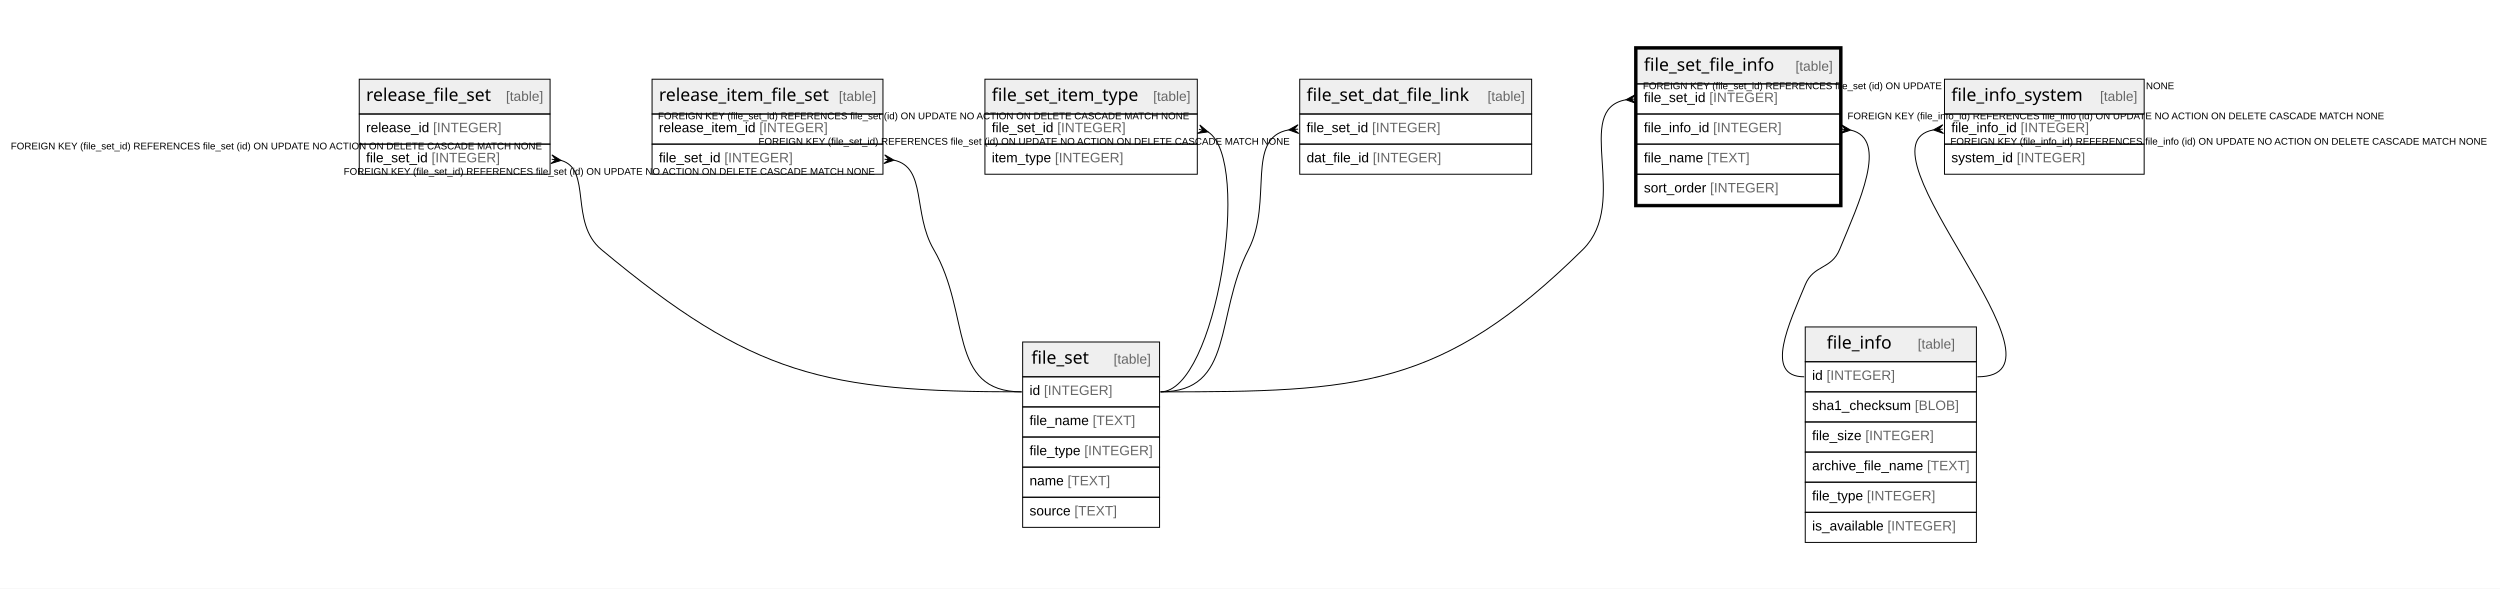
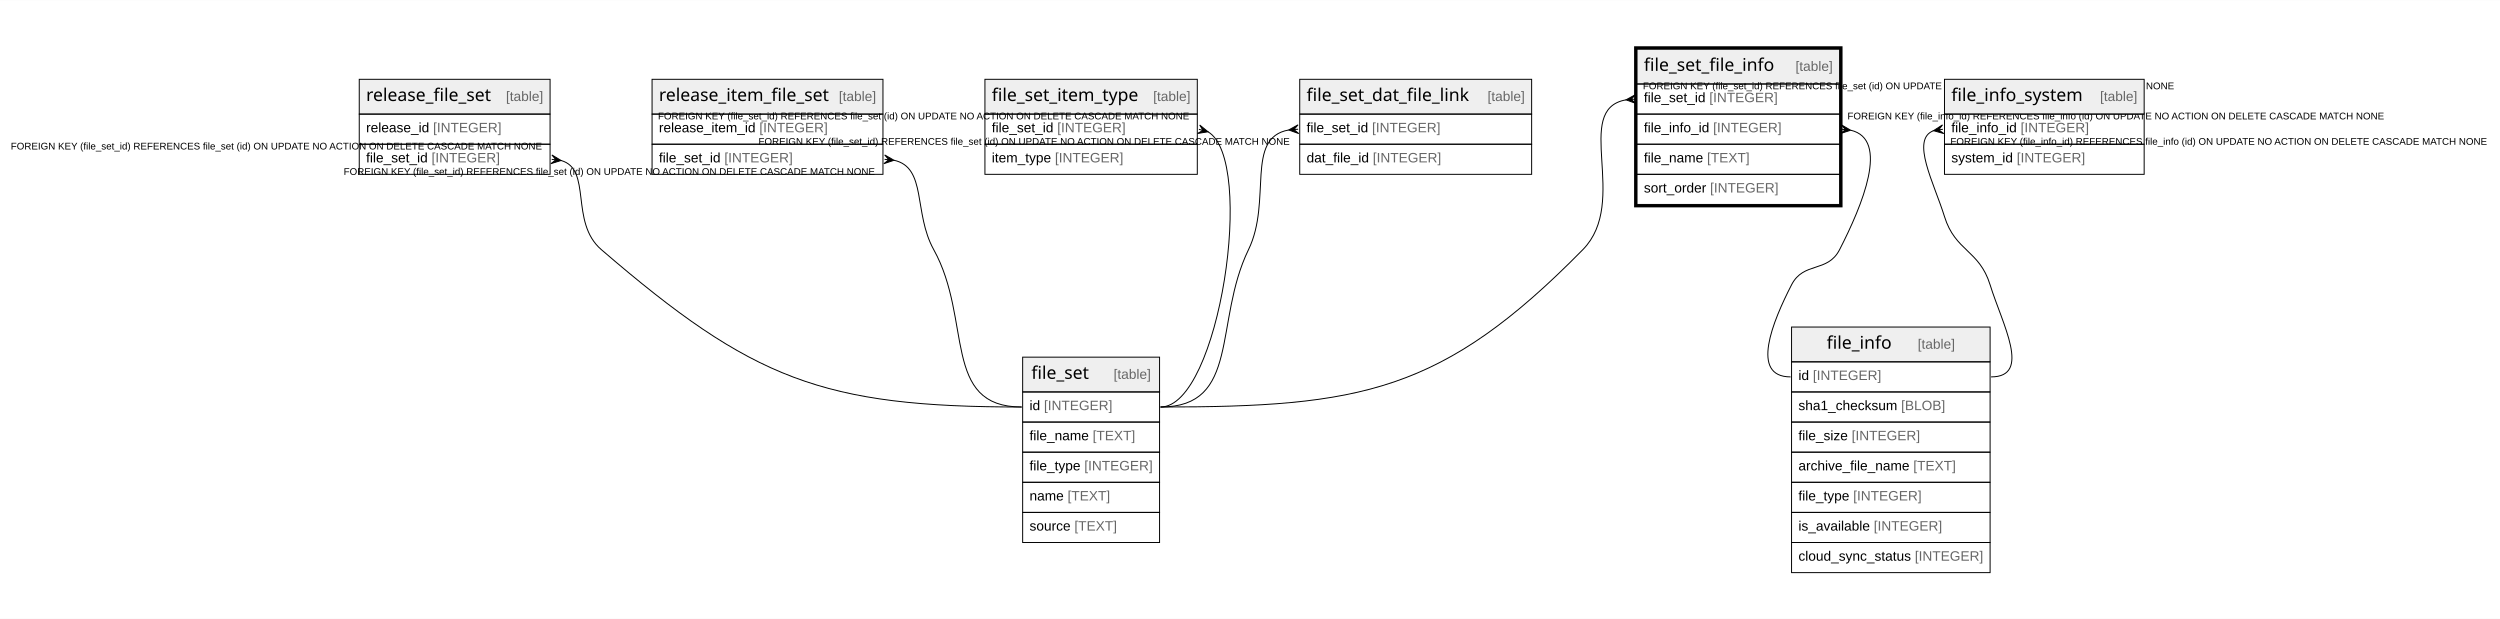
- <svg xmlns="http://www.w3.org/2000/svg" width="2557pt" height="602pt" viewBox="0.00 0.00 2557.16 602.00">
-   <g id="graph0" class="graph" transform="scale(1 1) rotate(0) translate(4 598)">
-     <polygon fill="white" stroke="none" points="-4,4 -4,-598 2553.16,-598 2553.16,4 -4,4" />
+ <svg xmlns="http://www.w3.org/2000/svg" width="2557pt" height="633pt" viewBox="0.00 0.00 2557.16 632.80">
+   <g id="graph0" class="graph" transform="scale(1 1) rotate(0) translate(4 628.8)">
+     <polygon fill="white" stroke="none" points="-4,4 -4,-628.8 2553.16,-628.8 2553.16,4 -4,4" />
    <g id="node1" class="node">
-       <polygon fill="#efefef" stroke="none" points="1670.45,-512.2 1670.45,-547.8 1877.67,-547.8 1877.67,-512.2 1670.45,-512.2" />
-       <polygon fill="none" stroke="black" points="1670.45,-512.2 1670.45,-547.8 1877.67,-547.8 1877.67,-512.2 1670.45,-512.2" />
-       <text text-anchor="start" x="1677.45" y="-525.6" font-family="Arial Bold" font-size="18.00">file_set_file_info</text>
-       <text text-anchor="start" x="1801.41" y="-525.6" font-family="Arial" font-size="14.00">    </text>
-       <text text-anchor="start" x="1832.53" y="-525.6" font-family="Arial" font-size="14.00" fill="#666666">[table]</text>
+       <polygon fill="#efefef" stroke="none" points="1670.45,-543 1670.45,-578.6 1877.67,-578.6 1877.67,-543 1670.45,-543" />
+       <polygon fill="none" stroke="black" points="1670.45,-543 1670.45,-578.6 1877.67,-578.6 1877.67,-543 1670.45,-543" />
+       <text text-anchor="start" x="1677.45" y="-556.4" font-family="Arial Bold" font-size="18.00">file_set_file_info</text>
+       <text text-anchor="start" x="1801.41" y="-556.4" font-family="Arial" font-size="14.00">    </text>
+       <text text-anchor="start" x="1832.53" y="-556.4" font-family="Arial" font-size="14.00" fill="#666666">[table]</text>
+       <polygon fill="none" stroke="black" points="1670.45,-512.2 1670.45,-543 1877.67,-543 1877.67,-512.2 1670.45,-512.2" />
+       <text text-anchor="start" x="1677.45" y="-524.4" font-family="Arial" font-size="14.00">file_set_id </text>
+       <text text-anchor="start" x="1744.38" y="-524.4" font-family="Arial" font-size="14.00" fill="#666666">[INTEGER]</text>
      <polygon fill="none" stroke="black" points="1670.45,-481.4 1670.45,-512.2 1877.67,-512.2 1877.67,-481.4 1670.45,-481.4" />
-       <text text-anchor="start" x="1677.45" y="-493.6" font-family="Arial" font-size="14.00">file_set_id </text>
-       <text text-anchor="start" x="1744.38" y="-493.6" font-family="Arial" font-size="14.00" fill="#666666">[INTEGER]</text>
+       <text text-anchor="start" x="1677.45" y="-493.6" font-family="Arial" font-size="14.00">file_info_id </text>
+       <text text-anchor="start" x="1748.28" y="-493.6" font-family="Arial" font-size="14.00" fill="#666666">[INTEGER]</text>
      <polygon fill="none" stroke="black" points="1670.45,-450.6 1670.45,-481.4 1877.67,-481.4 1877.67,-450.6 1670.45,-450.6" />
-       <text text-anchor="start" x="1677.45" y="-462.8" font-family="Arial" font-size="14.00">file_info_id </text>
-       <text text-anchor="start" x="1748.28" y="-462.8" font-family="Arial" font-size="14.00" fill="#666666">[INTEGER]</text>
+       <text text-anchor="start" x="1677.45" y="-462.8" font-family="Arial" font-size="14.00">file_name </text>
+       <text text-anchor="start" x="1742.04" y="-462.8" font-family="Arial" font-size="14.00" fill="#666666">[TEXT]</text>
      <polygon fill="none" stroke="black" points="1670.45,-419.8 1670.45,-450.6 1877.67,-450.6 1877.67,-419.8 1670.45,-419.8" />
-       <text text-anchor="start" x="1677.45" y="-432" font-family="Arial" font-size="14.00">file_name </text>
-       <text text-anchor="start" x="1742.04" y="-432" font-family="Arial" font-size="14.00" fill="#666666">[TEXT]</text>
-       <polygon fill="none" stroke="black" points="1670.45,-389 1670.45,-419.8 1877.67,-419.8 1877.67,-389 1670.45,-389" />
-       <text text-anchor="start" x="1677.45" y="-401.2" font-family="Arial" font-size="14.00">sort_order </text>
-       <text text-anchor="start" x="1745.15" y="-401.2" font-family="Arial" font-size="14.00" fill="#666666">[INTEGER]</text>
-       <polygon fill="none" stroke="black" stroke-width="3" points="1668.95,-387.5 1668.95,-549.3 1879.17,-549.3 1879.17,-387.5 1668.95,-387.5" />
+       <text text-anchor="start" x="1677.45" y="-432" font-family="Arial" font-size="14.00">sort_order </text>
+       <text text-anchor="start" x="1745.15" y="-432" font-family="Arial" font-size="14.00" fill="#666666">[INTEGER]</text>
+       <polygon fill="none" stroke="black" stroke-width="3" points="1668.95,-418.3 1668.95,-580.1 1879.17,-580.1 1879.17,-418.3 1668.95,-418.3" />
    </g>
    <g id="node2" class="node">
-       <polygon fill="#efefef" stroke="none" points="1042.04,-212.6 1042.04,-248.2 1182.08,-248.2 1182.08,-212.6 1042.04,-212.6" />
-       <polygon fill="none" stroke="black" points="1042.04,-212.6 1042.04,-248.2 1182.08,-248.2 1182.08,-212.6 1042.04,-212.6" />
-       <text text-anchor="start" x="1050.94" y="-226" font-family="Arial Bold" font-size="18.00">file_set</text>
-       <text text-anchor="start" x="1103.92" y="-226" font-family="Arial" font-size="14.00">    </text>
-       <text text-anchor="start" x="1135.04" y="-226" font-family="Arial" font-size="14.00" fill="#666666">[table]</text>
-       <polygon fill="none" stroke="black" points="1042.04,-181.8 1042.04,-212.6 1182.08,-212.6 1182.08,-181.8 1042.04,-181.8" />
-       <text text-anchor="start" x="1049.04" y="-194" font-family="Arial" font-size="14.00">id </text>
-       <text text-anchor="start" x="1063.82" y="-194" font-family="Arial" font-size="14.00" fill="#666666">[INTEGER]</text>
-       <polygon fill="none" stroke="black" points="1042.04,-151 1042.04,-181.8 1182.08,-181.8 1182.08,-151 1042.04,-151" />
-       <text text-anchor="start" x="1049.04" y="-163.2" font-family="Arial" font-size="14.00">file_name </text>
-       <text text-anchor="start" x="1113.63" y="-163.2" font-family="Arial" font-size="14.00" fill="#666666">[TEXT]</text>
-       <polygon fill="none" stroke="black" points="1042.04,-120.2 1042.04,-151 1182.08,-151 1182.08,-120.2 1042.04,-120.2" />
-       <text text-anchor="start" x="1049.04" y="-132.4" font-family="Arial" font-size="14.00">file_type </text>
-       <text text-anchor="start" x="1105.07" y="-132.4" font-family="Arial" font-size="14.00" fill="#666666">[INTEGER]</text>
-       <polygon fill="none" stroke="black" points="1042.04,-89.4 1042.04,-120.2 1182.08,-120.2 1182.08,-89.4 1042.04,-89.4" />
-       <text text-anchor="start" x="1049.04" y="-101.6" font-family="Arial" font-size="14.00">name </text>
-       <text text-anchor="start" x="1087.95" y="-101.6" font-family="Arial" font-size="14.00" fill="#666666">[TEXT]</text>
-       <polygon fill="none" stroke="black" points="1042.04,-58.6 1042.04,-89.4 1182.08,-89.4 1182.08,-58.6 1042.04,-58.6" />
-       <text text-anchor="start" x="1049.04" y="-70.8" font-family="Arial" font-size="14.00">source </text>
-       <text text-anchor="start" x="1094.95" y="-70.8" font-family="Arial" font-size="14.00" fill="#666666">[TEXT]</text>
+       <polygon fill="#efefef" stroke="none" points="1042.04,-228 1042.04,-263.6 1182.08,-263.6 1182.08,-228 1042.04,-228" />
+       <polygon fill="none" stroke="black" points="1042.04,-228 1042.04,-263.6 1182.08,-263.6 1182.08,-228 1042.04,-228" />
+       <text text-anchor="start" x="1050.94" y="-241.4" font-family="Arial Bold" font-size="18.00">file_set</text>
+       <text text-anchor="start" x="1103.92" y="-241.4" font-family="Arial" font-size="14.00">    </text>
+       <text text-anchor="start" x="1135.04" y="-241.4" font-family="Arial" font-size="14.00" fill="#666666">[table]</text>
+       <polygon fill="none" stroke="black" points="1042.04,-197.2 1042.04,-228 1182.08,-228 1182.08,-197.2 1042.04,-197.2" />
+       <text text-anchor="start" x="1049.04" y="-209.4" font-family="Arial" font-size="14.00">id </text>
+       <text text-anchor="start" x="1063.82" y="-209.4" font-family="Arial" font-size="14.00" fill="#666666">[INTEGER]</text>
+       <polygon fill="none" stroke="black" points="1042.04,-166.4 1042.04,-197.2 1182.08,-197.2 1182.08,-166.4 1042.04,-166.4" />
+       <text text-anchor="start" x="1049.04" y="-178.6" font-family="Arial" font-size="14.00">file_name </text>
+       <text text-anchor="start" x="1113.63" y="-178.6" font-family="Arial" font-size="14.00" fill="#666666">[TEXT]</text>
+       <polygon fill="none" stroke="black" points="1042.04,-135.6 1042.04,-166.4 1182.08,-166.4 1182.08,-135.6 1042.04,-135.6" />
+       <text text-anchor="start" x="1049.04" y="-147.8" font-family="Arial" font-size="14.00">file_type </text>
+       <text text-anchor="start" x="1105.07" y="-147.8" font-family="Arial" font-size="14.00" fill="#666666">[INTEGER]</text>
+       <polygon fill="none" stroke="black" points="1042.04,-104.8 1042.04,-135.6 1182.08,-135.6 1182.08,-104.8 1042.04,-104.8" />
+       <text text-anchor="start" x="1049.04" y="-117" font-family="Arial" font-size="14.00">name </text>
+       <text text-anchor="start" x="1087.95" y="-117" font-family="Arial" font-size="14.00" fill="#666666">[TEXT]</text>
+       <polygon fill="none" stroke="black" points="1042.04,-74 1042.04,-104.8 1182.08,-104.8 1182.08,-74 1042.04,-74" />
+       <text text-anchor="start" x="1049.04" y="-86.2" font-family="Arial" font-size="14.00">source </text>
+       <text text-anchor="start" x="1094.95" y="-86.2" font-family="Arial" font-size="14.00" fill="#666666">[TEXT]</text>
    </g>
    <g id="edge1" class="edge">
-       <path fill="none" stroke="black" d="M1659.12,-495.96C1603.9,-486.08 1664.03,-391.07 1615.06,-342.8 1470.77,-200.57 1385.68,-197.2 1183.08,-197.2" />
-       <polygon fill="black" stroke="black" points="1659.15,-495.97 1668.75,-501.26 1664.47,-496.4 1668.78,-496.75 1668.78,-496.75 1668.78,-496.75 1664.47,-496.4 1669.48,-492.29 1659.15,-495.97" />
-       <text text-anchor="start" x="1676.45" y="-506.8" font-family="Arial" font-size="10.00">FOREIGN KEY (file_set_id) REFERENCES file_set (id) ON UPDATE NO ACTION ON DELETE CASCADE MATCH NONE</text>
+       <path fill="none" stroke="black" d="M1659.11,-526.77C1603.81,-516.96 1663.26,-422.64 1615.06,-373.6 1471.43,-227.48 1387.97,-212.6 1183.08,-212.6" />
+       <polygon fill="black" stroke="black" points="1659.15,-526.77 1668.76,-532.06 1664.47,-527.2 1668.78,-527.55 1668.78,-527.55 1668.78,-527.55 1664.47,-527.2 1669.48,-523.09 1659.15,-526.77" />
+       <text text-anchor="start" x="1676.45" y="-537.6" font-family="Arial" font-size="10.00">FOREIGN KEY (file_set_id) REFERENCES file_set (id) ON UPDATE NO ACTION ON DELETE CASCADE MATCH NONE</text>
    </g>
    <g id="node7" class="node">
-       <polygon fill="#efefef" stroke="none" points="1842.52,-228 1842.52,-263.6 2017.59,-263.6 2017.59,-228 1842.52,-228" />
-       <polygon fill="none" stroke="black" points="1842.52,-228 1842.52,-263.6 2017.59,-263.6 2017.59,-228 1842.52,-228" />
-       <text text-anchor="start" x="1864.44" y="-241.4" font-family="Arial Bold" font-size="18.00">file_info</text>
-       <text text-anchor="start" x="1926.42" y="-241.4" font-family="Arial" font-size="14.00">    </text>
-       <text text-anchor="start" x="1957.54" y="-241.4" font-family="Arial" font-size="14.00" fill="#666666">[table]</text>
-       <polygon fill="none" stroke="black" points="1842.52,-197.2 1842.52,-228 2017.59,-228 2017.59,-197.2 1842.52,-197.2" />
-       <text text-anchor="start" x="1849.52" y="-209.4" font-family="Arial" font-size="14.00">id </text>
-       <text text-anchor="start" x="1864.31" y="-209.4" font-family="Arial" font-size="14.00" fill="#666666">[INTEGER]</text>
-       <polygon fill="none" stroke="black" points="1842.52,-166.4 1842.52,-197.2 2017.59,-197.2 2017.59,-166.4 1842.52,-166.4" />
-       <text text-anchor="start" x="1849.52" y="-178.6" font-family="Arial" font-size="14.00">sha1_checksum </text>
-       <text text-anchor="start" x="1954.58" y="-178.6" font-family="Arial" font-size="14.00" fill="#666666">[BLOB]</text>
-       <polygon fill="none" stroke="black" points="1842.52,-135.6 1842.52,-166.4 2017.59,-166.4 2017.59,-135.6 1842.52,-135.6" />
-       <text text-anchor="start" x="1849.52" y="-147.8" font-family="Arial" font-size="14.00">file_size </text>
-       <text text-anchor="start" x="1903.99" y="-147.8" font-family="Arial" font-size="14.00" fill="#666666">[INTEGER]</text>
-       <polygon fill="none" stroke="black" points="1842.52,-104.8 1842.52,-135.6 2017.59,-135.6 2017.59,-104.8 1842.52,-104.8" />
-       <text text-anchor="start" x="1849.52" y="-117" font-family="Arial" font-size="14.00">archive_file_name </text>
-       <text text-anchor="start" x="1967.03" y="-117" font-family="Arial" font-size="14.00" fill="#666666">[TEXT]</text>
-       <polygon fill="none" stroke="black" points="1842.52,-74 1842.52,-104.8 2017.59,-104.8 2017.59,-74 1842.52,-74" />
-       <text text-anchor="start" x="1849.52" y="-86.2" font-family="Arial" font-size="14.00">file_type </text>
-       <text text-anchor="start" x="1905.56" y="-86.2" font-family="Arial" font-size="14.00" fill="#666666">[INTEGER]</text>
-       <polygon fill="none" stroke="black" points="1842.52,-43.2 1842.52,-74 2017.59,-74 2017.59,-43.2 1842.52,-43.2" />
-       <text text-anchor="start" x="1849.52" y="-55.4" font-family="Arial" font-size="14.00">is_available </text>
-       <text text-anchor="start" x="1926.57" y="-55.4" font-family="Arial" font-size="14.00" fill="#666666">[INTEGER]</text>
+       <polygon fill="#efefef" stroke="none" points="1828.52,-258.8 1828.52,-294.4 2031.6,-294.4 2031.6,-258.8 1828.52,-258.8" />
+       <polygon fill="none" stroke="black" points="1828.52,-258.8 1828.52,-294.4 2031.6,-294.4 2031.6,-258.8 1828.52,-258.8" />
+       <text text-anchor="start" x="1864.44" y="-272.2" font-family="Arial Bold" font-size="18.00">file_info</text>
+       <text text-anchor="start" x="1926.42" y="-272.2" font-family="Arial" font-size="14.00">    </text>
+       <text text-anchor="start" x="1957.54" y="-272.2" font-family="Arial" font-size="14.00" fill="#666666">[table]</text>
+       <polygon fill="none" stroke="black" points="1828.52,-228 1828.52,-258.8 2031.6,-258.8 2031.6,-228 1828.52,-228" />
+       <text text-anchor="start" x="1835.52" y="-240.2" font-family="Arial" font-size="14.00">id </text>
+       <text text-anchor="start" x="1850.31" y="-240.2" font-family="Arial" font-size="14.00" fill="#666666">[INTEGER]</text>
+       <polygon fill="none" stroke="black" points="1828.52,-197.2 1828.52,-228 2031.6,-228 2031.6,-197.2 1828.52,-197.2" />
+       <text text-anchor="start" x="1835.52" y="-209.4" font-family="Arial" font-size="14.00">sha1_checksum </text>
+       <text text-anchor="start" x="1940.58" y="-209.4" font-family="Arial" font-size="14.00" fill="#666666">[BLOB]</text>
+       <polygon fill="none" stroke="black" points="1828.52,-166.4 1828.52,-197.2 2031.6,-197.2 2031.6,-166.4 1828.52,-166.4" />
+       <text text-anchor="start" x="1835.52" y="-178.6" font-family="Arial" font-size="14.00">file_size </text>
+       <text text-anchor="start" x="1889.99" y="-178.6" font-family="Arial" font-size="14.00" fill="#666666">[INTEGER]</text>
+       <polygon fill="none" stroke="black" points="1828.52,-135.6 1828.52,-166.4 2031.6,-166.4 2031.6,-135.6 1828.52,-135.6" />
+       <text text-anchor="start" x="1835.52" y="-147.8" font-family="Arial" font-size="14.00">archive_file_name </text>
+       <text text-anchor="start" x="1953.03" y="-147.8" font-family="Arial" font-size="14.00" fill="#666666">[TEXT]</text>
+       <polygon fill="none" stroke="black" points="1828.52,-104.8 1828.52,-135.6 2031.6,-135.6 2031.6,-104.8 1828.52,-104.8" />
+       <text text-anchor="start" x="1835.52" y="-117" font-family="Arial" font-size="14.00">file_type </text>
+       <text text-anchor="start" x="1891.55" y="-117" font-family="Arial" font-size="14.00" fill="#666666">[INTEGER]</text>
+       <polygon fill="none" stroke="black" points="1828.52,-74 1828.52,-104.8 2031.6,-104.8 2031.6,-74 1828.52,-74" />
+       <text text-anchor="start" x="1835.52" y="-86.2" font-family="Arial" font-size="14.00">is_available </text>
+       <text text-anchor="start" x="1912.57" y="-86.2" font-family="Arial" font-size="14.00" fill="#666666">[INTEGER]</text>
+       <polygon fill="none" stroke="black" points="1828.52,-43.2 1828.52,-74 2031.6,-74 2031.6,-43.2 1828.52,-43.2" />
+       <text text-anchor="start" x="1835.52" y="-55.4" font-family="Arial" font-size="14.00">cloud_sync_status </text>
+       <text text-anchor="start" x="1954.59" y="-55.4" font-family="Arial" font-size="14.00" fill="#666666">[INTEGER]</text>
    </g>
    <g id="edge6" class="edge">
-       <path fill="none" stroke="black" d="M1888.92,-464.96C1928.58,-455.9 1897.05,-389.87 1877.67,-342.8 1869.15,-322.13 1851.07,-327.46 1842.52,-306.8 1826.53,-268.11 1799.65,-212.6 1841.52,-212.6" />
-       <polygon fill="black" stroke="black" points="1888.95,-464.95 1878.54,-461.49 1883.64,-465.49 1879.33,-465.93 1879.33,-465.93 1879.33,-465.93 1883.64,-465.49 1879.45,-470.44 1888.95,-464.95" />
-       <text text-anchor="start" x="1885.67" y="-476" font-family="Arial" font-size="10.00">FOREIGN KEY (file_info_id) REFERENCES file_info (id) ON UPDATE NO ACTION ON DELETE CASCADE MATCH NONE</text>
+       <path fill="none" stroke="black" d="M1888.98,-495.73C1929.12,-486.46 1900.87,-418.91 1877.67,-373.6 1865.32,-349.5 1840.89,-361.68 1828.52,-337.6 1809.39,-300.36 1785.65,-243.4 1827.52,-243.4" />
+       <polygon fill="black" stroke="black" points="1888.95,-495.73 1878.53,-492.29 1883.64,-496.28 1879.33,-496.73 1879.33,-496.73 1879.33,-496.73 1883.64,-496.28 1879.46,-501.24 1888.95,-495.73" />
+       <text text-anchor="start" x="1885.67" y="-506.8" font-family="Arial" font-size="10.00">FOREIGN KEY (file_info_id) REFERENCES file_info (id) ON UPDATE NO ACTION ON DELETE CASCADE MATCH NONE</text>
    </g>
    <g id="node3" class="node">
-       <polygon fill="#efefef" stroke="none" points="363.46,-481.4 363.46,-517 558.65,-517 558.65,-481.4 363.46,-481.4" />
-       <polygon fill="none" stroke="black" points="363.46,-481.4 363.46,-517 558.65,-517 558.65,-481.4 363.46,-481.4" />
-       <text text-anchor="start" x="370.46" y="-494.8" font-family="Arial Bold" font-size="18.00">release_file_set</text>
-       <text text-anchor="start" x="482.4" y="-494.8" font-family="Arial" font-size="14.00">    </text>
-       <text text-anchor="start" x="513.52" y="-494.8" font-family="Arial" font-size="14.00" fill="#666666">[table]</text>
+       <polygon fill="#efefef" stroke="none" points="363.46,-512.2 363.46,-547.8 558.65,-547.8 558.65,-512.2 363.46,-512.2" />
+       <polygon fill="none" stroke="black" points="363.46,-512.2 363.46,-547.8 558.65,-547.8 558.65,-512.2 363.46,-512.2" />
+       <text text-anchor="start" x="370.46" y="-525.6" font-family="Arial Bold" font-size="18.00">release_file_set</text>
+       <text text-anchor="start" x="482.4" y="-525.6" font-family="Arial" font-size="14.00">    </text>
+       <text text-anchor="start" x="513.52" y="-525.6" font-family="Arial" font-size="14.00" fill="#666666">[table]</text>
+       <polygon fill="none" stroke="black" points="363.46,-481.4 363.46,-512.2 558.65,-512.2 558.65,-481.4 363.46,-481.4" />
+       <text text-anchor="start" x="370.46" y="-493.6" font-family="Arial" font-size="14.00">release_id </text>
+       <text text-anchor="start" x="438.95" y="-493.6" font-family="Arial" font-size="14.00" fill="#666666">[INTEGER]</text>
      <polygon fill="none" stroke="black" points="363.46,-450.6 363.46,-481.4 558.65,-481.4 558.65,-450.6 363.46,-450.6" />
-       <text text-anchor="start" x="370.46" y="-462.8" font-family="Arial" font-size="14.00">release_id </text>
-       <text text-anchor="start" x="438.95" y="-462.8" font-family="Arial" font-size="14.00" fill="#666666">[INTEGER]</text>
-       <polygon fill="none" stroke="black" points="363.46,-419.8 363.46,-450.6 558.65,-450.6 558.65,-419.8 363.46,-419.8" />
-       <text text-anchor="start" x="370.46" y="-432" font-family="Arial" font-size="14.00">file_set_id </text>
-       <text text-anchor="start" x="437.39" y="-432" font-family="Arial" font-size="14.00" fill="#666666">[INTEGER]</text>
+       <text text-anchor="start" x="370.46" y="-462.8" font-family="Arial" font-size="14.00">file_set_id </text>
+       <text text-anchor="start" x="437.39" y="-462.8" font-family="Arial" font-size="14.00" fill="#666666">[INTEGER]</text>
    </g>
    <g id="edge2" class="edge">
-       <path fill="none" stroke="black" d="M569.71,-433.99C601.91,-425.19 577.92,-370.42 611.06,-342.8 766.05,-213.62 839.28,-197.2 1041.04,-197.2" />
-       <polygon fill="black" stroke="black" points="569.92,-433.97 559.45,-430.69 564.62,-434.6 560.32,-435.12 560.32,-435.12 560.32,-435.12 564.62,-434.6 560.52,-439.63 569.92,-433.97" />
-       <text text-anchor="start" x="7" y="-445.2" font-family="Arial" font-size="10.00">FOREIGN KEY (file_set_id) REFERENCES file_set (id) ON UPDATE NO ACTION ON DELETE CASCADE MATCH NONE</text>
+       <path fill="none" stroke="black" d="M569.72,-464.8C601.98,-456.08 578.36,-401.74 611.06,-373.6 765.72,-240.48 836.98,-212.6 1041.04,-212.6" />
+       <polygon fill="black" stroke="black" points="569.92,-464.78 559.46,-461.49 564.62,-465.41 560.32,-465.92 560.32,-465.92 560.32,-465.92 564.62,-465.41 560.52,-470.43 569.92,-464.78" />
+       <text text-anchor="start" x="7" y="-476" font-family="Arial" font-size="10.00">FOREIGN KEY (file_set_id) REFERENCES file_set (id) ON UPDATE NO ACTION ON DELETE CASCADE MATCH NONE</text>
    </g>
    <g id="node4" class="node">
-       <polygon fill="#efefef" stroke="none" points="662.97,-481.4 662.97,-517 899.15,-517 899.15,-481.4 662.97,-481.4" />
-       <polygon fill="none" stroke="black" points="662.97,-481.4 662.97,-517 899.15,-517 899.15,-481.4 662.97,-481.4" />
-       <text text-anchor="start" x="669.97" y="-494.8" font-family="Arial Bold" font-size="18.00">release_item_file_set</text>
-       <text text-anchor="start" x="822.9" y="-494.8" font-family="Arial" font-size="14.00">    </text>
-       <text text-anchor="start" x="854.01" y="-494.8" font-family="Arial" font-size="14.00" fill="#666666">[table]</text>
+       <polygon fill="#efefef" stroke="none" points="662.97,-512.2 662.97,-547.8 899.15,-547.8 899.15,-512.2 662.97,-512.2" />
+       <polygon fill="none" stroke="black" points="662.97,-512.2 662.97,-547.8 899.15,-547.8 899.15,-512.2 662.97,-512.2" />
+       <text text-anchor="start" x="669.97" y="-525.6" font-family="Arial Bold" font-size="18.00">release_item_file_set</text>
+       <text text-anchor="start" x="822.9" y="-525.6" font-family="Arial" font-size="14.00">    </text>
+       <text text-anchor="start" x="854.01" y="-525.6" font-family="Arial" font-size="14.00" fill="#666666">[table]</text>
+       <polygon fill="none" stroke="black" points="662.97,-481.4 662.97,-512.2 899.15,-512.2 899.15,-481.4 662.97,-481.4" />
+       <text text-anchor="start" x="669.97" y="-493.6" font-family="Arial" font-size="14.00">release_item_id </text>
+       <text text-anchor="start" x="772.69" y="-493.6" font-family="Arial" font-size="14.00" fill="#666666">[INTEGER]</text>
      <polygon fill="none" stroke="black" points="662.97,-450.6 662.97,-481.4 899.15,-481.4 899.15,-450.6 662.97,-450.6" />
-       <text text-anchor="start" x="669.97" y="-462.8" font-family="Arial" font-size="14.00">release_item_id </text>
-       <text text-anchor="start" x="772.69" y="-462.8" font-family="Arial" font-size="14.00" fill="#666666">[INTEGER]</text>
-       <polygon fill="none" stroke="black" points="662.97,-419.8 662.97,-450.6 899.15,-450.6 899.15,-419.8 662.97,-419.8" />
-       <text text-anchor="start" x="669.97" y="-432" font-family="Arial" font-size="14.00">file_set_id </text>
-       <text text-anchor="start" x="736.9" y="-432" font-family="Arial" font-size="14.00" fill="#666666">[INTEGER]</text>
+       <text text-anchor="start" x="669.97" y="-462.8" font-family="Arial" font-size="14.00">file_set_id </text>
+       <text text-anchor="start" x="736.9" y="-462.8" font-family="Arial" font-size="14.00" fill="#666666">[INTEGER]</text>
    </g>
    <g id="edge3" class="edge">
-       <path fill="none" stroke="black" d="M910.41,-434.19C944.11,-426.76 929.35,-379.97 951.06,-342.8 989.42,-277.11 964.97,-197.2 1041.04,-197.2" />
-       <polygon fill="black" stroke="black" points="910.43,-434.18 900.04,-430.69 905.13,-434.71 900.82,-435.13 900.82,-435.13 900.82,-435.13 905.13,-434.71 900.93,-439.65 910.43,-434.18" />
-       <text text-anchor="start" x="347.5" y="-419.2" font-family="Arial" font-size="10.00">FOREIGN KEY (file_set_id) REFERENCES file_set (id) ON UPDATE NO ACTION ON DELETE CASCADE MATCH NONE</text>
+       <path fill="none" stroke="black" d="M910.42,-465C944.24,-457.64 930.17,-411.23 951.06,-373.6 990.83,-301.92 959.07,-212.6 1041.04,-212.6" />
+       <polygon fill="black" stroke="black" points="910.44,-465 900.05,-461.49 905.13,-465.51 900.82,-465.93 900.82,-465.93 900.82,-465.93 905.13,-465.51 900.92,-470.45 910.44,-465" />
+       <text text-anchor="start" x="347.5" y="-450" font-family="Arial" font-size="10.00">FOREIGN KEY (file_set_id) REFERENCES file_set (id) ON UPDATE NO ACTION ON DELETE CASCADE MATCH NONE</text>
    </g>
    <g id="node5" class="node">
-       <polygon fill="#efefef" stroke="none" points="1003.45,-481.4 1003.45,-517 1220.67,-517 1220.67,-481.4 1003.45,-481.4" />
-       <polygon fill="none" stroke="black" points="1003.45,-481.4 1003.45,-517 1220.67,-517 1220.67,-481.4 1003.45,-481.4" />
-       <text text-anchor="start" x="1010.45" y="-494.8" font-family="Arial Bold" font-size="18.00">file_set_item_type</text>
-       <text text-anchor="start" x="1144.41" y="-494.8" font-family="Arial" font-size="14.00">    </text>
-       <text text-anchor="start" x="1175.53" y="-494.8" font-family="Arial" font-size="14.00" fill="#666666">[table]</text>
+       <polygon fill="#efefef" stroke="none" points="1003.45,-512.2 1003.45,-547.8 1220.67,-547.8 1220.67,-512.2 1003.45,-512.2" />
+       <polygon fill="none" stroke="black" points="1003.45,-512.2 1003.45,-547.8 1220.67,-547.8 1220.67,-512.2 1003.45,-512.2" />
+       <text text-anchor="start" x="1010.45" y="-525.6" font-family="Arial Bold" font-size="18.00">file_set_item_type</text>
+       <text text-anchor="start" x="1144.41" y="-525.6" font-family="Arial" font-size="14.00">    </text>
+       <text text-anchor="start" x="1175.53" y="-525.6" font-family="Arial" font-size="14.00" fill="#666666">[table]</text>
+       <polygon fill="none" stroke="black" points="1003.45,-481.4 1003.45,-512.2 1220.67,-512.2 1220.67,-481.4 1003.45,-481.4" />
+       <text text-anchor="start" x="1010.45" y="-493.6" font-family="Arial" font-size="14.00">file_set_id </text>
+       <text text-anchor="start" x="1077.38" y="-493.6" font-family="Arial" font-size="14.00" fill="#666666">[INTEGER]</text>
      <polygon fill="none" stroke="black" points="1003.45,-450.6 1003.45,-481.4 1220.67,-481.4 1220.67,-450.6 1003.45,-450.6" />
-       <text text-anchor="start" x="1010.45" y="-462.8" font-family="Arial" font-size="14.00">file_set_id </text>
-       <text text-anchor="start" x="1077.38" y="-462.8" font-family="Arial" font-size="14.00" fill="#666666">[INTEGER]</text>
-       <polygon fill="none" stroke="black" points="1003.45,-419.8 1003.45,-450.6 1220.67,-450.6 1220.67,-419.8 1003.45,-419.8" />
-       <text text-anchor="start" x="1010.45" y="-432" font-family="Arial" font-size="14.00">item_type </text>
-       <text text-anchor="start" x="1075.04" y="-432" font-family="Arial" font-size="14.00" fill="#666666">[INTEGER]</text>
+       <text text-anchor="start" x="1010.45" y="-462.8" font-family="Arial" font-size="14.00">item_type </text>
+       <text text-anchor="start" x="1075.04" y="-462.8" font-family="Arial" font-size="14.00" fill="#666666">[INTEGER]</text>
    </g>
    <g id="edge4" class="edge">
-       <path fill="none" stroke="black" d="M1231.56,-463.16C1277.26,-434.44 1239.77,-197.2 1183.08,-197.2" />
-       <polygon fill="black" stroke="black" points="1231.6,-463.15 1220.75,-461.58 1226.47,-464.62 1222.31,-465.82 1222.31,-465.82 1222.31,-465.82 1226.47,-464.62 1223.23,-470.23 1231.6,-463.15" />
-       <text text-anchor="start" x="669.01" y="-476" font-family="Arial" font-size="10.00">FOREIGN KEY (file_set_id) REFERENCES file_set (id) ON UPDATE NO ACTION ON DELETE CASCADE MATCH NONE</text>
+       <path fill="none" stroke="black" d="M1231.53,-494.17C1280.95,-465.52 1243.2,-212.6 1183.08,-212.6" />
+       <polygon fill="black" stroke="black" points="1231.65,-494.13 1220.83,-492.37 1226.5,-495.51 1222.31,-496.63 1222.31,-496.63 1222.31,-496.63 1226.5,-495.51 1223.15,-501.06 1231.65,-494.13" />
+       <text text-anchor="start" x="669.01" y="-506.8" font-family="Arial" font-size="10.00">FOREIGN KEY (file_set_id) REFERENCES file_set (id) ON UPDATE NO ACTION ON DELETE CASCADE MATCH NONE</text>
    </g>
    <g id="node6" class="node">
-       <polygon fill="#efefef" stroke="none" points="1325.45,-481.4 1325.45,-517 1562.66,-517 1562.66,-481.4 1325.45,-481.4" />
-       <polygon fill="none" stroke="black" points="1325.45,-481.4 1325.45,-517 1562.66,-517 1562.66,-481.4 1325.45,-481.4" />
-       <text text-anchor="start" x="1332.45" y="-494.8" font-family="Arial Bold" font-size="18.00">file_set_dat_file_link</text>
-       <text text-anchor="start" x="1486.41" y="-494.8" font-family="Arial" font-size="14.00">    </text>
-       <text text-anchor="start" x="1517.53" y="-494.8" font-family="Arial" font-size="14.00" fill="#666666">[table]</text>
+       <polygon fill="#efefef" stroke="none" points="1325.45,-512.2 1325.45,-547.8 1562.66,-547.8 1562.66,-512.2 1325.45,-512.2" />
+       <polygon fill="none" stroke="black" points="1325.45,-512.2 1325.45,-547.8 1562.66,-547.8 1562.66,-512.2 1325.45,-512.2" />
+       <text text-anchor="start" x="1332.45" y="-525.6" font-family="Arial Bold" font-size="18.00">file_set_dat_file_link</text>
+       <text text-anchor="start" x="1486.41" y="-525.6" font-family="Arial" font-size="14.00">    </text>
+       <text text-anchor="start" x="1517.53" y="-525.6" font-family="Arial" font-size="14.00" fill="#666666">[table]</text>
+       <polygon fill="none" stroke="black" points="1325.45,-481.4 1325.45,-512.2 1562.66,-512.2 1562.66,-481.4 1325.45,-481.4" />
+       <text text-anchor="start" x="1332.45" y="-493.6" font-family="Arial" font-size="14.00">file_set_id </text>
+       <text text-anchor="start" x="1399.38" y="-493.6" font-family="Arial" font-size="14.00" fill="#666666">[INTEGER]</text>
      <polygon fill="none" stroke="black" points="1325.45,-450.6 1325.45,-481.4 1562.66,-481.4 1562.66,-450.6 1325.45,-450.6" />
-       <text text-anchor="start" x="1332.45" y="-462.8" font-family="Arial" font-size="14.00">file_set_id </text>
-       <text text-anchor="start" x="1399.38" y="-462.8" font-family="Arial" font-size="14.00" fill="#666666">[INTEGER]</text>
-       <polygon fill="none" stroke="black" points="1325.45,-419.8 1325.45,-450.6 1562.66,-450.6 1562.66,-419.8 1325.45,-419.8" />
-       <text text-anchor="start" x="1332.45" y="-432" font-family="Arial" font-size="14.00">dat_file_id </text>
-       <text text-anchor="start" x="1400.17" y="-432" font-family="Arial" font-size="14.00" fill="#666666">[INTEGER]</text>
+       <text text-anchor="start" x="1332.45" y="-462.8" font-family="Arial" font-size="14.00">dat_file_id </text>
+       <text text-anchor="start" x="1400.17" y="-462.8" font-family="Arial" font-size="14.00" fill="#666666">[INTEGER]</text>
    </g>
    <g id="edge5" class="edge">
-       <path fill="none" stroke="black" d="M1314.11,-465.15C1269.38,-457 1298.41,-392.18 1273.06,-342.8 1238.31,-275.13 1259.15,-197.2 1183.08,-197.2" />
-       <polygon fill="black" stroke="black" points="1314.15,-465.15 1323.75,-470.46 1319.47,-465.59 1323.78,-465.94 1323.78,-465.94 1323.78,-465.94 1319.47,-465.59 1324.49,-461.49 1314.15,-465.15" />
-       <text text-anchor="start" x="771.8" y="-450" font-family="Arial" font-size="10.00">FOREIGN KEY (file_set_id) REFERENCES file_set (id) ON UPDATE NO ACTION ON DELETE CASCADE MATCH NONE</text>
+       <path fill="none" stroke="black" d="M1314.1,-495.95C1269.24,-487.87 1297.32,-423.52 1273.06,-373.6 1237.22,-299.87 1265.05,-212.6 1183.08,-212.6" />
+       <polygon fill="black" stroke="black" points="1314.15,-495.96 1323.75,-501.26 1319.47,-496.39 1323.78,-496.75 1323.78,-496.75 1323.78,-496.75 1319.47,-496.39 1324.49,-492.29 1314.15,-495.96" />
+       <text text-anchor="start" x="771.8" y="-480.8" font-family="Arial" font-size="10.00">FOREIGN KEY (file_set_id) REFERENCES file_set (id) ON UPDATE NO ACTION ON DELETE CASCADE MATCH NONE</text>
    </g>
    <g id="node8" class="node">
-       <polygon fill="#efefef" stroke="none" points="1984.94,-481.4 1984.94,-517 2189.18,-517 2189.18,-481.4 1984.94,-481.4" />
-       <polygon fill="none" stroke="black" points="1984.94,-481.4 1984.94,-517 2189.18,-517 2189.18,-481.4 1984.94,-481.4" />
-       <text text-anchor="start" x="1991.94" y="-494.8" font-family="Arial Bold" font-size="18.00">file_info_system</text>
-       <text text-anchor="start" x="2112.92" y="-494.8" font-family="Arial" font-size="14.00">    </text>
-       <text text-anchor="start" x="2144.04" y="-494.8" font-family="Arial" font-size="14.00" fill="#666666">[table]</text>
+       <polygon fill="#efefef" stroke="none" points="1984.94,-512.2 1984.94,-547.8 2189.18,-547.8 2189.18,-512.2 1984.94,-512.2" />
+       <polygon fill="none" stroke="black" points="1984.94,-512.2 1984.94,-547.8 2189.18,-547.8 2189.18,-512.2 1984.94,-512.2" />
+       <text text-anchor="start" x="1991.94" y="-525.6" font-family="Arial Bold" font-size="18.00">file_info_system</text>
+       <text text-anchor="start" x="2112.92" y="-525.6" font-family="Arial" font-size="14.00">    </text>
+       <text text-anchor="start" x="2144.04" y="-525.6" font-family="Arial" font-size="14.00" fill="#666666">[table]</text>
+       <polygon fill="none" stroke="black" points="1984.94,-481.4 1984.94,-512.2 2189.18,-512.2 2189.18,-481.4 1984.94,-481.4" />
+       <text text-anchor="start" x="1991.94" y="-493.6" font-family="Arial" font-size="14.00">file_info_id </text>
+       <text text-anchor="start" x="2062.77" y="-493.6" font-family="Arial" font-size="14.00" fill="#666666">[INTEGER]</text>
      <polygon fill="none" stroke="black" points="1984.94,-450.6 1984.94,-481.4 2189.18,-481.4 2189.18,-450.6 1984.94,-450.6" />
-       <text text-anchor="start" x="1991.94" y="-462.8" font-family="Arial" font-size="14.00">file_info_id </text>
-       <text text-anchor="start" x="2062.77" y="-462.8" font-family="Arial" font-size="14.00" fill="#666666">[INTEGER]</text>
-       <polygon fill="none" stroke="black" points="1984.94,-419.8 1984.94,-450.6 2189.18,-450.6 2189.18,-419.8 1984.94,-419.8" />
-       <text text-anchor="start" x="1991.94" y="-432" font-family="Arial" font-size="14.00">system_id </text>
-       <text text-anchor="start" x="2058.85" y="-432" font-family="Arial" font-size="14.00" fill="#666666">[INTEGER]</text>
+       <text text-anchor="start" x="1991.94" y="-462.8" font-family="Arial" font-size="14.00">system_id </text>
+       <text text-anchor="start" x="2058.85" y="-462.8" font-family="Arial" font-size="14.00" fill="#666666">[INTEGER]</text>
    </g>
    <g id="edge7" class="edge">
-       <path fill="none" stroke="black" d="M1973.57,-465.13C1887.74,-448.97 2128.38,-212.6 2018.59,-212.6" />
-       <polygon fill="black" stroke="black" points="1973.64,-465.14 1983.23,-470.46 1978.96,-465.58 1983.27,-465.94 1983.27,-465.94 1983.27,-465.94 1978.96,-465.58 1983.98,-461.49 1973.64,-465.14" />
-       <text text-anchor="start" x="1990.94" y="-450" font-family="Arial" font-size="10.00">FOREIGN KEY (file_info_id) REFERENCES file_info (id) ON UPDATE NO ACTION ON DELETE CASCADE MATCH NONE</text>
+       <path fill="none" stroke="black" d="M1973.87,-495.28C1949.91,-486.49 1974.38,-441.5 1984.94,-407.4 1995.97,-371.75 2020.57,-373.25 2031.6,-337.6 2043.97,-297.6 2074.46,-243.4 2032.6,-243.4" />
+       <polygon fill="black" stroke="black" points="1973.72,-495.25 1982.94,-501.2 1979,-496.05 1983.28,-496.7 1983.28,-496.7 1983.28,-496.7 1979,-496.05 1984.28,-492.3 1973.72,-495.25" />
+       <text text-anchor="start" x="1990.94" y="-480.8" font-family="Arial" font-size="10.00">FOREIGN KEY (file_info_id) REFERENCES file_info (id) ON UPDATE NO ACTION ON DELETE CASCADE MATCH NONE</text>
    </g>
  </g>
</svg>
